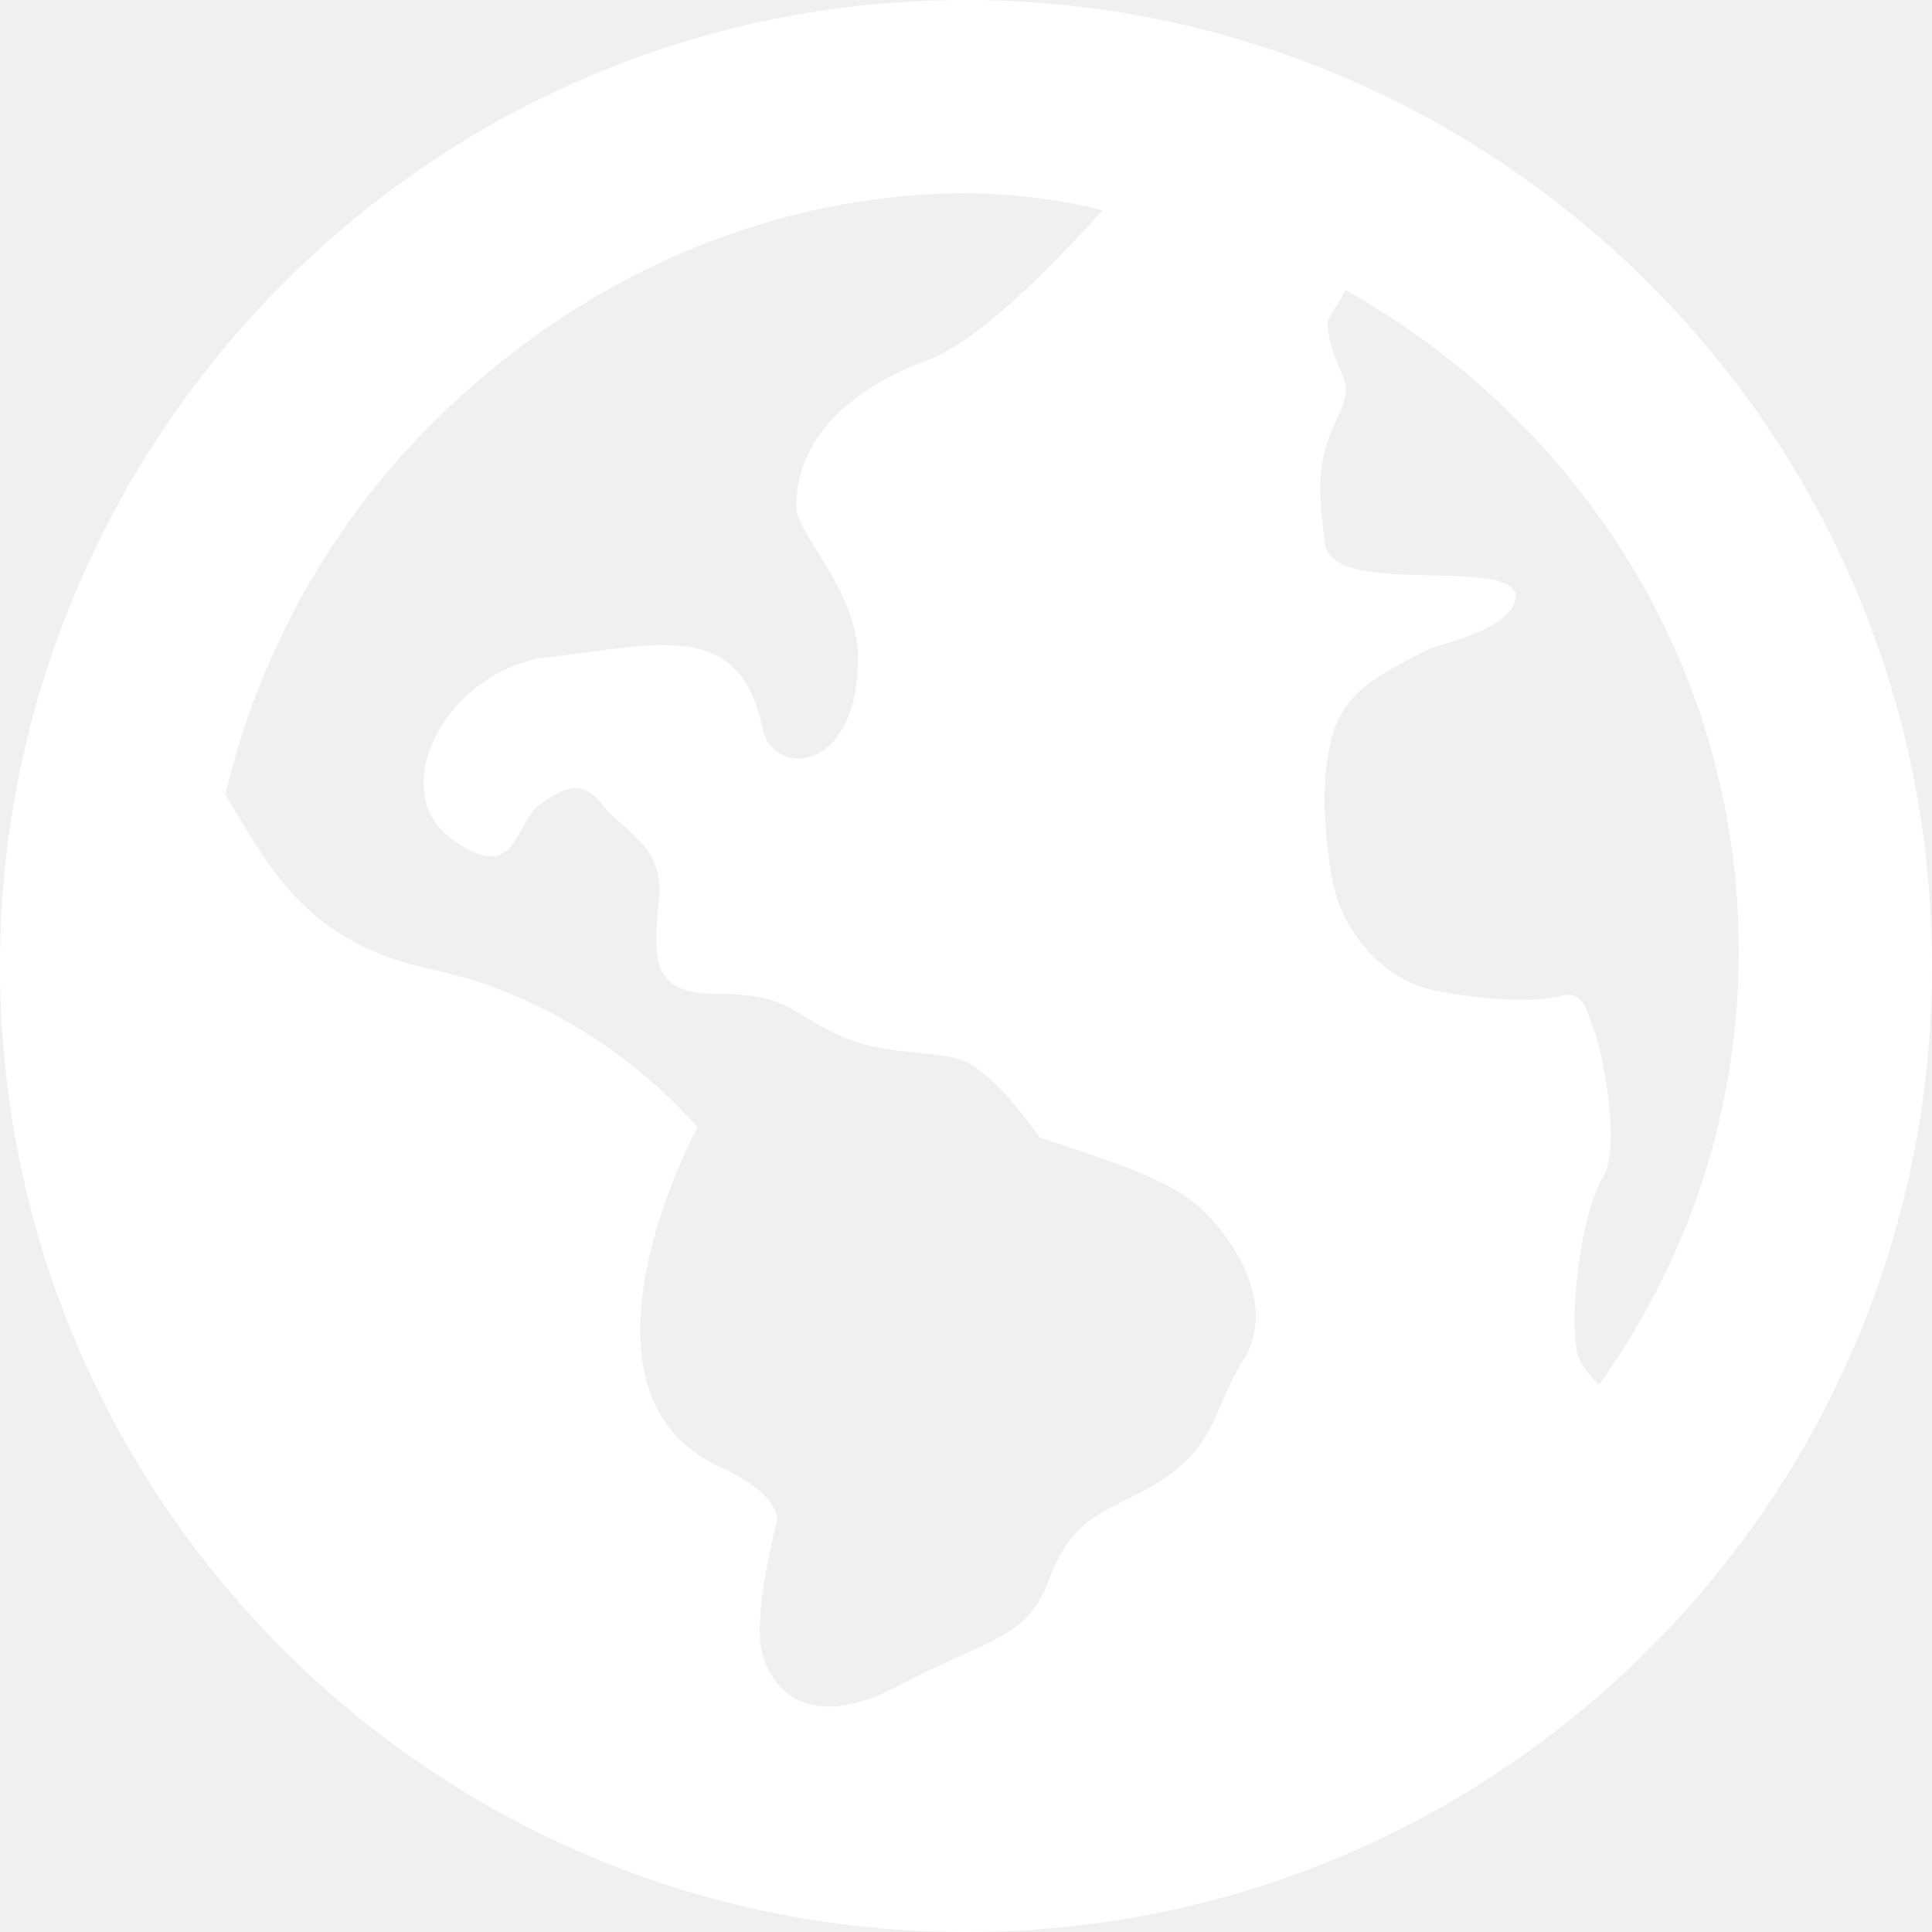
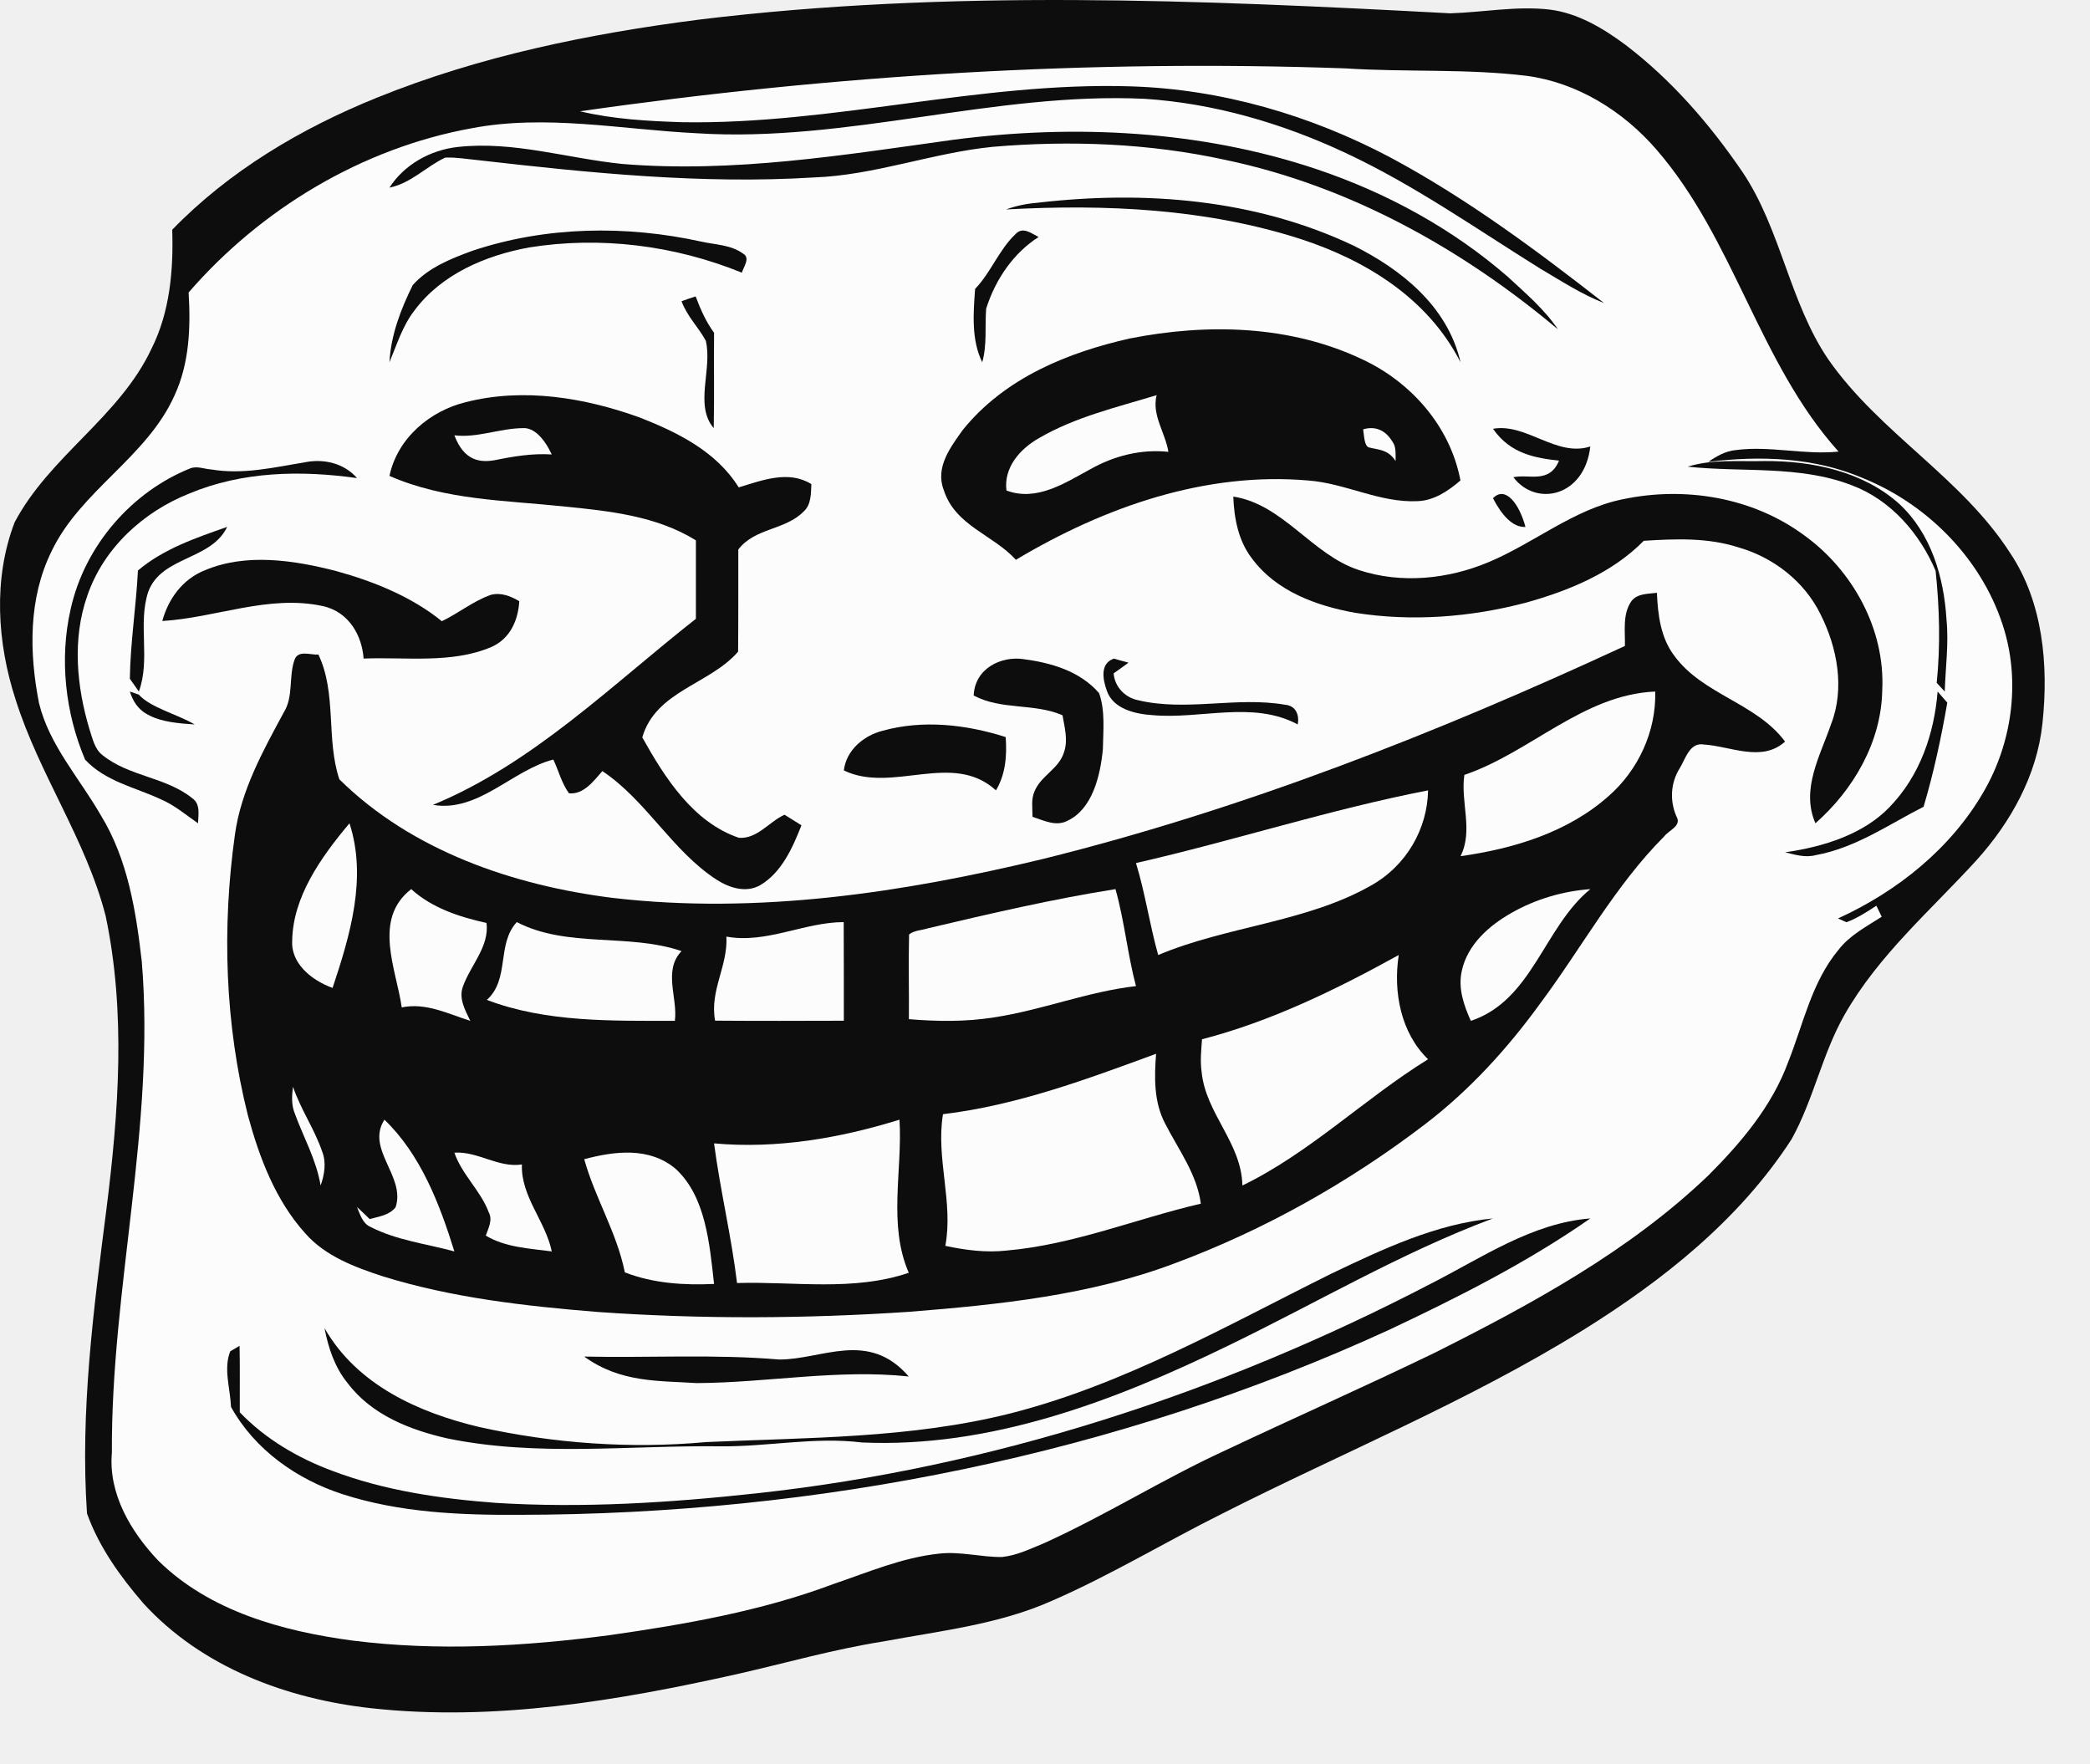
- <svg xmlns="http://www.w3.org/2000/svg" width="24" height="24" viewBox="0 0 24 24" fill="none">
-   <path fill-rule="evenodd" clip-rule="evenodd" d="M19.865 17.2C19.736 17.08 19.638 16.955 19.604 16.84C19.474 16.383 19.646 15.055 19.905 14.64C20.163 14.224 19.877 12.975 19.793 12.768C19.706 12.56 19.677 12.291 19.381 12.372C19.083 12.456 18.413 12.425 17.808 12.3C17.201 12.177 16.672 11.592 16.551 10.933C16.416 10.194 16.416 9.476 16.589 9.025C16.782 8.519 17.258 8.328 17.693 8.089C17.894 7.98 18.864 7.825 18.828 7.358C18.602 6.928 16.542 7.417 16.459 6.749C16.376 6.079 16.346 5.743 16.608 5.204C16.882 4.642 16.566 4.717 16.491 4.036C16.48 3.939 16.695 3.688 16.712 3.6C17.423 4.004 18.091 4.488 18.69 5.063C20.567 6.867 21.6 9.265 21.6 11.815C21.6 13.767 20.991 15.626 19.865 17.2ZM15.444 16.897C15.034 17.548 15.133 18.027 14.198 18.524C13.677 18.801 13.307 18.88 13.031 19.625C12.755 20.368 12.296 20.342 11.151 20.946C10.005 21.551 9.549 20.946 9.456 20.481C9.363 20.017 9.645 18.92 9.645 18.92C9.645 18.92 9.758 18.593 8.945 18.223C6.891 17.287 8.663 14.003 8.663 14.003C8.199 13.46 7.021 12.394 5.375 12.045C3.801 11.712 3.353 10.789 2.8 9.867C3.205 8.161 4.055 6.592 5.31 5.319C7.105 3.498 9.491 2.4 12.031 2.4C12.031 2.4 12.888 2.4 13.697 2.612C12.957 3.427 12.13 4.25 11.515 4.476C10.409 4.888 9.895 5.561 9.891 6.278C9.888 6.65 10.658 7.323 10.658 8.175C10.658 9.624 9.595 9.657 9.471 9.047C9.191 7.663 8.121 8.02 6.839 8.159C5.556 8.299 4.778 9.81 5.602 10.415C6.428 11.019 6.385 10.224 6.703 9.997C7.019 9.769 7.242 9.68 7.482 9.997C7.72 10.314 8.237 10.486 8.187 11.137C8.144 11.788 8.005 12.345 8.877 12.345C9.748 12.345 9.778 12.539 10.331 12.818C10.878 13.097 11.396 13.044 11.853 13.138C12.312 13.23 12.913 14.128 12.913 14.128C14.213 14.554 14.64 14.728 14.999 15.091C15.357 15.453 15.858 16.246 15.444 16.897ZM11.999 0H11.995H11.992C7.231 0 3.13 2.781 1.19 6.8C0.43 8.375 8.94955e-08 10.134 8.94955e-08 12C-0.001 18.626 5.365 24 11.994 24H11.997H12C18.626 24 24.001 18.626 24 12.002C24.001 5.314 18.547 0 11.999 0Z" fill="white" />
+ <svg xmlns="http://www.w3.org/2000/svg" width="32" height="27" viewBox="0 0 32 27" fill="none">
+   <path d="M10.705 0.3C14.523 -0.165 18.376 -0.001 22.205 0.204C22.711 0.188 23.216 0.089 23.722 0.146C24.156 0.199 24.544 0.431 24.892 0.69C25.592 1.224 26.179 1.9 26.678 2.632C27.269 3.51 27.397 4.624 27.992 5.501C28.778 6.629 30.031 7.306 30.778 8.468C31.282 9.221 31.367 10.188 31.272 11.075C31.189 11.872 30.784 12.593 30.262 13.171C29.564 13.936 28.762 14.623 28.241 15.538C27.898 16.14 27.766 16.841 27.429 17.445C26.628 18.681 25.458 19.605 24.236 20.366C22.47 21.461 20.547 22.244 18.703 23.18C17.836 23.613 17.004 24.117 16.116 24.505C15.297 24.872 14.4 24.968 13.529 25.131C12.771 25.25 12.032 25.462 11.284 25.632C9.451 26.041 7.563 26.36 5.684 26.154C4.4 26.012 3.094 25.534 2.193 24.546C1.842 24.139 1.516 23.686 1.332 23.172C1.226 21.612 1.432 20.054 1.63 18.51C1.817 17.024 1.929 15.498 1.617 14.021C1.315 12.851 0.599 11.855 0.238 10.708C-0.044 9.839 -0.107 8.86 0.224 7.997C0.762 6.979 1.829 6.387 2.321 5.336C2.601 4.777 2.657 4.136 2.637 3.517C3.516 2.611 4.616 1.963 5.767 1.497C7.347 0.856 9.025 0.516 10.705 0.3Z" fill="#0D0D0D" />
+   <path d="M8.881 1.704C12.758 1.147 16.686 0.908 20.601 1.047C21.524 1.107 22.453 1.049 23.374 1.161C24.152 1.264 24.855 1.704 25.36 2.288C26.557 3.666 26.927 5.554 28.15 6.914C27.625 6.969 27.1 6.821 26.577 6.891C26.421 6.905 26.282 6.984 26.156 7.072C26.951 6.973 27.784 7.002 28.529 7.323C29.547 7.736 30.381 8.605 30.691 9.657C30.93 10.476 30.8 11.383 30.373 12.12C29.872 12.989 29.052 13.647 28.142 14.062C28.184 14.082 28.227 14.1 28.271 14.12C28.436 14.059 28.583 13.962 28.729 13.867C28.75 13.909 28.791 13.994 28.811 14.036C28.577 14.187 28.32 14.319 28.147 14.545C27.738 15.038 27.61 15.68 27.379 16.26C27.132 16.934 26.659 17.494 26.156 17.997C24.945 19.156 23.453 19.966 21.962 20.714C20.895 21.23 19.811 21.71 18.74 22.216C17.801 22.649 16.926 23.201 15.984 23.628C15.775 23.713 15.568 23.816 15.34 23.839C15.019 23.842 14.701 23.75 14.379 23.787C13.815 23.846 13.29 24.073 12.759 24.253C11.659 24.666 10.496 24.869 9.337 25.035C8.032 25.207 6.706 25.284 5.396 25.118C4.327 24.975 3.209 24.669 2.423 23.894C2.004 23.453 1.657 22.87 1.713 22.243C1.699 19.726 2.38 17.244 2.171 14.723C2.083 13.953 1.957 13.156 1.544 12.483C1.219 11.916 0.754 11.411 0.597 10.764C0.446 9.995 0.434 9.16 0.789 8.441C1.234 7.509 2.252 7 2.673 6.052C2.901 5.56 2.92 5.008 2.888 4.478C3.993 3.202 5.537 2.271 7.214 1.965C8.358 1.745 9.517 1.984 10.665 2.04C12.973 2.188 15.222 1.404 17.529 1.513C18.59 1.583 19.626 1.886 20.586 2.334C21.645 2.826 22.601 3.502 23.588 4.116C23.905 4.302 24.215 4.506 24.56 4.64C23.523 3.83 22.457 3.038 21.292 2.413C20.068 1.764 18.701 1.364 17.309 1.322C15.003 1.25 12.746 1.911 10.44 1.871C9.918 1.854 9.391 1.825 8.881 1.704Z" fill="#FCFCFC" />
+   <path d="M14.596 2.14C16.448 1.899 18.378 1.994 20.149 2.587C21.231 2.949 22.242 3.504 23.085 4.237C23.358 4.49 23.647 4.735 23.853 5.042C22.402 3.823 20.675 2.848 18.757 2.447C17.594 2.193 16.388 2.147 15.2 2.248C14.274 2.34 13.394 2.684 12.459 2.717C10.741 2.823 9.023 2.647 7.319 2.452C7.152 2.436 6.985 2.406 6.817 2.413C6.522 2.551 6.297 2.804 5.963 2.873C6.185 2.525 6.583 2.297 7.01 2.25C7.861 2.156 8.687 2.425 9.525 2.51C11.226 2.651 12.919 2.373 14.596 2.14Z" fill="#0D0D0D" />
+   <path d="M15.905 3.102C17.529 2.915 19.225 3.046 20.737 3.767C21.438 4.119 22.162 4.677 22.362 5.546C21.856 4.553 20.892 3.982 19.934 3.666C18.47 3.191 16.919 3.124 15.405 3.207C15.566 3.146 15.735 3.116 15.905 3.102Z" fill="#0D0D0D" />
+   <path d="M7.235 3.839C8.361 3.463 9.587 3.446 10.741 3.7C10.953 3.747 11.189 3.748 11.373 3.88C11.496 3.947 11.384 4.084 11.359 4.175C10.33 3.756 9.193 3.613 8.099 3.789C7.438 3.911 6.761 4.194 6.344 4.756C6.163 4.99 6.076 5.276 5.963 5.546C5.985 5.127 6.137 4.734 6.32 4.364C6.56 4.096 6.906 3.959 7.235 3.839Z" fill="#0D0D0D" />
+   <path d="M15.546 3.587C15.659 3.462 15.787 3.571 15.902 3.629C15.525 3.868 15.244 4.268 15.099 4.726C15.078 4.999 15.115 5.28 15.039 5.546C14.871 5.205 14.902 4.797 14.93 4.423C15.169 4.176 15.297 3.822 15.546 3.587Z" fill="#0D0D0D" />
+   <path d="M10.435 4.612C10.507 4.586 10.578 4.561 10.651 4.538C10.726 4.739 10.813 4.932 10.933 5.095C10.928 5.582 10.938 6.068 10.928 6.555C10.627 6.204 10.912 5.649 10.806 5.216C10.691 5.005 10.523 4.848 10.435 4.612Z" fill="#0D0D0D" />
+   <path d="M17.299 5.182C18.483 4.949 19.756 4.974 20.873 5.509C21.586 5.845 22.2 6.508 22.361 7.356C22.171 7.52 21.952 7.666 21.702 7.673C21.129 7.701 20.599 7.399 20.033 7.357C18.465 7.219 16.916 7.757 15.554 8.571C15.207 8.186 14.62 8.05 14.448 7.497C14.316 7.151 14.56 6.837 14.743 6.58C15.392 5.778 16.361 5.394 17.299 5.182Z" fill="#0D0D0D" />
+   <path d="M15.913 6.705C16.464 6.384 17.099 6.236 17.709 6.05C17.632 6.36 17.843 6.623 17.889 6.918C17.47 6.873 17.052 6.981 16.694 7.184C16.308 7.392 15.875 7.684 15.41 7.51C15.365 7.161 15.615 6.872 15.913 6.705Z" fill="#FCFCFC" />
+   <path d="M7.133 6.157C8.017 5.932 8.953 6.088 9.8 6.394C10.372 6.619 10.969 6.912 11.31 7.462C11.668 7.355 12.072 7.194 12.423 7.412C12.416 7.557 12.421 7.729 12.304 7.832C12.023 8.119 11.555 8.081 11.304 8.414C11.303 8.935 11.306 9.456 11.301 9.978C10.865 10.48 10.04 10.578 9.834 11.29C10.183 11.915 10.615 12.589 11.312 12.827C11.593 12.849 11.774 12.582 12.012 12.474C12.098 12.527 12.185 12.581 12.271 12.636C12.134 12.984 11.967 13.359 11.639 13.553C11.423 13.675 11.169 13.595 10.974 13.47C10.293 13.03 9.897 12.256 9.223 11.806C9.088 11.959 8.936 12.168 8.712 12.146C8.599 11.993 8.554 11.801 8.472 11.629C7.84 11.792 7.324 12.441 6.629 12.323C8.161 11.69 9.361 10.491 10.655 9.474C10.655 9.074 10.655 8.674 10.655 8.273C10.048 7.897 9.326 7.824 8.635 7.754C7.738 7.66 6.806 7.658 5.963 7.286C6.087 6.702 6.589 6.289 7.133 6.157Z" fill="#0D0D0D" />
+   <path d="M20.871 6.574C21.028 6.525 21.203 6.562 21.323 6.768C21.376 6.835 21.368 6.958 21.368 7.059C21.255 6.881 21.107 6.888 20.967 6.852C20.889 6.839 20.887 6.679 20.871 6.574Z" fill="#FCFCFC" />
+   <path d="M6.957 6.665C7.307 6.708 7.653 6.558 8.003 6.555C8.172 6.543 8.328 6.704 8.448 6.958C8.155 6.939 7.865 6.986 7.574 7.046C7.357 7.083 7.108 7.064 6.957 6.665Z" fill="#FCFCFC" />
+   <path d="M22.859 6.565C23.372 6.474 23.831 7.004 24.349 6.836C24.264 7.6 23.524 7.77 23.171 7.307C23.406 7.253 23.722 7.413 23.87 7.053C23.515 7.012 23.129 6.954 22.859 6.565Z" fill="#0D0D0D" />
+   <path d="M3.237 7.188C3.72 7.27 4.202 7.155 4.678 7.076C4.959 7.022 5.267 7.091 5.467 7.32C4.607 7.199 3.711 7.215 2.894 7.558C2.212 7.829 1.59 8.377 1.336 9.123C1.104 9.781 1.173 10.515 1.372 11.172C1.418 11.31 1.45 11.472 1.569 11.561C1.978 11.892 2.539 11.894 2.946 12.223C3.07 12.31 3.037 12.47 3.032 12.605C2.845 12.476 2.669 12.325 2.461 12.237C2.069 12.054 1.616 11.966 1.303 11.631C1.001 10.919 0.907 10.092 1.081 9.329C1.3 8.339 2.031 7.524 2.913 7.171C3.018 7.13 3.13 7.182 3.237 7.188Z" fill="#0D0D0D" />
+   <path d="M25.84 7.145C26.218 7.027 26.621 7.069 27.012 7.059C27.743 7.053 28.522 7.217 29.074 7.71C29.571 8.167 29.764 8.844 29.803 9.488C29.839 9.855 29.787 10.222 29.776 10.588C29.735 10.543 29.694 10.499 29.653 10.455C29.711 9.884 29.696 9.308 29.636 8.739C29.395 8.172 28.953 7.654 28.35 7.429C27.552 7.12 26.676 7.235 25.84 7.145Z" fill="#0D0D0D" />
+   <path d="M22.859 7.628C23.053 7.428 23.266 7.726 23.356 8.067C23.163 8.08 22.992 7.886 22.859 7.628Z" fill="#0D0D0D" />
+   <path d="M24.841 7.645C25.792 7.443 26.836 7.609 27.635 8.204C28.361 8.732 28.866 9.629 28.819 10.568C28.805 11.37 28.37 12.099 27.796 12.605C27.569 12.085 27.87 11.57 28.035 11.089C28.249 10.541 28.131 9.917 27.876 9.409C27.625 8.895 27.145 8.531 26.618 8.381C26.149 8.229 25.652 8.249 25.168 8.28C24.676 8.778 24.019 9.043 23.368 9.226C22.515 9.451 21.618 9.52 20.746 9.382C20.16 9.276 19.539 9.056 19.164 8.544C18.961 8.279 18.895 7.935 18.883 7.603C19.645 7.72 20.088 8.492 20.803 8.727C21.452 8.942 22.172 8.869 22.799 8.604C23.492 8.312 24.096 7.797 24.841 7.645Z" fill="#0D0D0D" />
+   <path d="M2.112 8.735C2.503 8.403 3 8.235 3.478 8.067C3.232 8.581 2.474 8.512 2.27 9.06C2.107 9.553 2.307 10.093 2.126 10.588C2.08 10.522 2.035 10.457 1.988 10.392C1.996 9.837 2.084 9.288 2.112 8.735Z" fill="#0D0D0D" />
+   <path d="M3.142 8.729C3.772 8.465 4.502 8.577 5.147 8.743C5.735 8.905 6.309 9.141 6.765 9.511C7.022 9.389 7.24 9.205 7.514 9.108C7.673 9.066 7.822 9.129 7.951 9.205C7.934 9.482 7.82 9.78 7.516 9.909C6.91 10.164 6.216 10.057 5.567 10.083C5.544 9.745 5.353 9.371 4.945 9.28C4.114 9.099 3.307 9.459 2.485 9.508C2.573 9.185 2.783 8.87 3.142 8.729Z" fill="#0D0D0D" />
+   <path d="M24.978 9.205C25.07 9.083 25.233 9.095 25.369 9.076C25.383 9.412 25.426 9.769 25.639 10.045C26.073 10.636 26.894 10.765 27.331 11.354C26.977 11.676 26.498 11.425 26.088 11.399C25.868 11.361 25.807 11.622 25.716 11.766C25.578 11.99 25.564 12.258 25.667 12.498C25.755 12.646 25.552 12.71 25.481 12.805C24.725 13.563 24.216 14.515 23.581 15.365C23.081 16.055 22.5 16.692 21.82 17.212C20.655 18.102 19.36 18.831 17.982 19.344C16.683 19.833 15.289 19.976 13.914 20.085C12.329 20.191 10.736 20.199 9.15 20.087C8.043 19.997 6.929 19.872 5.866 19.543C5.433 19.401 4.982 19.234 4.675 18.885C4.217 18.377 3.971 17.724 3.795 17.075C3.443 15.675 3.397 14.204 3.597 12.778C3.69 12.104 4.024 11.501 4.343 10.911C4.498 10.665 4.416 10.36 4.511 10.098C4.568 9.947 4.756 10.032 4.875 10.021C5.16 10.622 4.989 11.314 5.196 11.932C6.305 13.026 7.859 13.558 9.386 13.748C11.594 14.005 13.822 13.668 15.966 13.152C19.046 12.388 22.008 11.22 24.879 9.89C24.885 9.662 24.839 9.405 24.978 9.205Z" fill="#0D0D0D" />
+   <path d="M14.908 10.649C14.927 10.225 15.338 10.044 15.665 10.091C16.078 10.145 16.528 10.267 16.828 10.612C16.924 10.881 16.891 11.188 16.886 11.473C16.846 11.887 16.722 12.386 16.349 12.564C16.172 12.661 15.982 12.562 15.809 12.506C15.809 12.377 15.785 12.238 15.839 12.117C15.94 11.87 16.215 11.775 16.293 11.511C16.355 11.328 16.299 11.135 16.268 10.951C15.83 10.762 15.336 10.876 14.908 10.649Z" fill="#0D0D0D" />
+   <path d="M16.947 10.576C16.887 10.409 16.836 10.161 17.053 10.084C17.11 10.1 17.223 10.13 17.279 10.146C17.203 10.201 17.127 10.255 17.051 10.31C17.066 10.511 17.22 10.678 17.422 10.72C18.164 10.898 18.936 10.66 19.681 10.791C19.844 10.806 19.896 10.951 19.87 11.092C19.183 10.722 18.381 11.017 17.644 10.949C17.378 10.932 17.042 10.853 16.947 10.576Z" fill="#0D0D0D" />
+   <path d="M1.988 10.588C2.022 10.6 2.091 10.623 2.125 10.635C2.308 10.837 2.709 10.932 2.981 11.092C2.741 11.077 2.483 11.053 2.3 10.96C2.1 10.867 2.033 10.722 1.988 10.588Z" fill="#0D0D0D" />
+   <path d="M22.421 11.864C23.43 11.522 24.238 10.635 25.343 10.588C25.36 11.198 25.082 11.792 24.631 12.187C24.003 12.746 23.174 12.994 22.362 13.109C22.561 12.716 22.359 12.279 22.421 11.864Z" fill="#FCFCFC" />
+   <path d="M29.667 10.588C29.717 10.645 29.766 10.702 29.815 10.758C29.722 11.294 29.608 11.827 29.452 12.352C28.918 12.622 28.42 12.979 27.799 13.093C27.64 13.135 27.483 13.086 27.331 13.049C27.927 12.966 28.533 12.769 28.927 12.361C29.407 11.867 29.615 11.219 29.667 10.588Z" fill="#0D0D0D" />
+   <path d="M13.515 11.188C14.133 11.017 14.793 11.092 15.398 11.285C15.419 11.566 15.397 11.855 15.249 12.101C14.584 11.492 13.665 12.155 12.92 11.796C12.958 11.481 13.227 11.261 13.515 11.188Z" fill="#0D0D0D" />
+   <path d="M17.393 13.214C18.892 12.872 20.351 12.395 21.865 12.101C21.856 12.68 21.541 13.256 20.979 13.565C19.992 14.122 18.779 14.181 17.733 14.622C17.602 14.156 17.535 13.678 17.393 13.214Z" fill="#FCFCFC" />
+   <path d="M4.474 14.397C4.486 13.737 4.904 13.136 5.351 12.605C5.622 13.44 5.363 14.314 5.092 15.126C4.739 14.997 4.45 14.729 4.474 14.397Z" fill="#FCFCFC" />
+   <path d="M23.142 13.977C23.511 13.767 23.927 13.644 24.35 13.613C23.636 14.195 23.465 15.315 22.52 15.63C22.412 15.391 22.321 15.128 22.382 14.863C22.469 14.462 22.799 14.171 23.142 13.977Z" fill="#FCFCFC" />
+   <path d="M6.151 15.424C6.068 14.839 5.702 14.074 6.296 13.613C6.608 13.898 7.027 14.038 7.449 14.131C7.495 14.493 7.204 14.778 7.088 15.104C7.02 15.287 7.122 15.466 7.201 15.63C6.862 15.523 6.523 15.347 6.151 15.424Z" fill="#FCFCFC" />
+   <path d="M14.208 14.213C15.159 13.988 16.113 13.766 17.079 13.613C17.217 14.101 17.263 14.609 17.393 15.098C16.651 15.182 15.948 15.468 15.211 15.578C14.782 15.646 14.347 15.64 13.916 15.604C13.92 15.171 13.908 14.739 13.919 14.307C14 14.242 14.113 14.244 14.208 14.213Z" fill="#FCFCFC" />
+   <path d="M7.454 15.309C7.81 14.989 7.599 14.46 7.912 14.118C8.688 14.519 9.62 14.284 10.435 14.562C10.149 14.863 10.379 15.275 10.333 15.63C9.368 15.628 8.364 15.656 7.454 15.309Z" fill="#FCFCFC" />
+   <path d="M11.122 14.34C11.731 14.452 12.313 14.119 12.918 14.118C12.921 14.621 12.919 15.125 12.92 15.628C12.263 15.63 11.606 15.632 10.949 15.627C10.863 15.166 11.146 14.794 11.122 14.34Z" fill="#FCFCFC" />
+   <path d="M18.404 15.912C19.46 15.638 20.454 15.153 21.416 14.622C21.328 15.195 21.451 15.817 21.865 16.218C20.892 16.82 20.052 17.652 19.022 18.151C19.01 17.496 18.459 17.049 18.398 16.41C18.374 16.244 18.392 16.078 18.404 15.912Z" fill="#FCFCFC" />
+   <path d="M14.438 17.059C15.572 16.923 16.642 16.523 17.701 16.134C17.673 16.494 17.665 16.873 17.84 17.204C18.044 17.603 18.327 17.977 18.386 18.429C17.392 18.66 16.437 19.058 15.409 19.147C15.096 19.182 14.78 19.14 14.474 19.075C14.599 18.405 14.327 17.733 14.438 17.059Z" fill="#FCFCFC" />
+   <path d="M4.512 17.044C4.46 16.917 4.468 16.774 4.486 16.639C4.606 16.991 4.815 17.284 4.935 17.637C4.999 17.804 4.966 17.991 4.909 18.151C4.841 17.748 4.645 17.412 4.512 17.044Z" fill="#FCFCFC" />
+   <path d="M5.886 17.143C6.439 17.675 6.729 18.426 6.957 19.16C6.527 19.043 6.074 18.991 5.671 18.784C5.551 18.731 5.513 18.593 5.466 18.48C5.532 18.54 5.596 18.602 5.66 18.665C5.798 18.625 5.959 18.609 6.057 18.484C6.215 18.01 5.596 17.596 5.886 17.143Z" fill="#FCFCFC" />
+   <path d="M10.933 17.506C11.892 17.592 12.855 17.428 13.772 17.143C13.82 17.921 13.593 18.748 13.914 19.487C13.066 19.776 12.16 19.618 11.285 19.644C11.198 18.926 11.027 18.222 10.933 17.506Z" fill="#FCFCFC" />
+   <path d="M6.957 17.648C7.32 17.625 7.622 17.882 7.991 17.829C7.972 18.316 8.353 18.697 8.448 19.16C8.103 19.114 7.738 19.099 7.438 18.918C7.477 18.804 7.547 18.68 7.483 18.561C7.361 18.232 7.071 17.982 6.957 17.648Z" fill="#FCFCFC" />
+   <path d="M8.945 17.748C9.406 17.626 9.941 17.555 10.345 17.896C10.804 18.318 10.864 19.038 10.933 19.658C10.473 19.679 10.007 19.651 9.567 19.481C9.443 18.867 9.111 18.345 8.945 17.748Z" fill="#FCFCFC" />
+   <path d="M20.387 19.499C21.175 19.123 21.986 18.739 22.858 18.655C21.45 19.181 20.146 19.955 18.792 20.609C17.042 21.46 15.152 22.173 13.194 22.085C12.471 21.996 11.752 22.152 11.028 22.144C9.638 22.127 8.231 22.306 6.854 22.024C6.284 21.895 5.69 21.667 5.319 21.172C5.126 20.935 5.026 20.636 4.969 20.335C5.47 21.212 6.425 21.632 7.34 21.849C8.478 22.101 9.653 22.185 10.813 22.079C12.368 22.009 13.944 22.024 15.467 21.641C17.205 21.2 18.783 20.296 20.387 19.499Z" fill="#0D0D0D" />
+   <path d="M21.914 19.651C22.695 19.253 23.458 18.725 24.35 18.655C23.381 19.33 22.326 19.862 21.265 20.362C17.089 22.279 12.509 23.188 7.948 23.193C7.04 23.198 6.115 23.159 5.242 22.876C4.55 22.651 3.903 22.201 3.537 21.541C3.526 21.262 3.419 20.953 3.525 20.69C3.561 20.668 3.632 20.626 3.668 20.605C3.675 20.944 3.67 21.284 3.671 21.623C4.064 22.033 4.561 22.323 5.084 22.518C5.887 22.823 6.742 22.946 7.591 23.01C8.925 23.093 10.263 23.008 11.591 22.863C15.186 22.472 18.69 21.33 21.914 19.651Z" fill="#0D0D0D" />
+   <path d="M8.945 20.77C9.94 20.791 10.936 20.731 11.93 20.815C12.586 20.818 13.294 20.357 13.914 21.075C12.831 20.959 11.749 21.171 10.666 21.176C10.092 21.138 9.501 21.174 8.945 20.77Z" fill="#0D0D0D" />
</svg>
